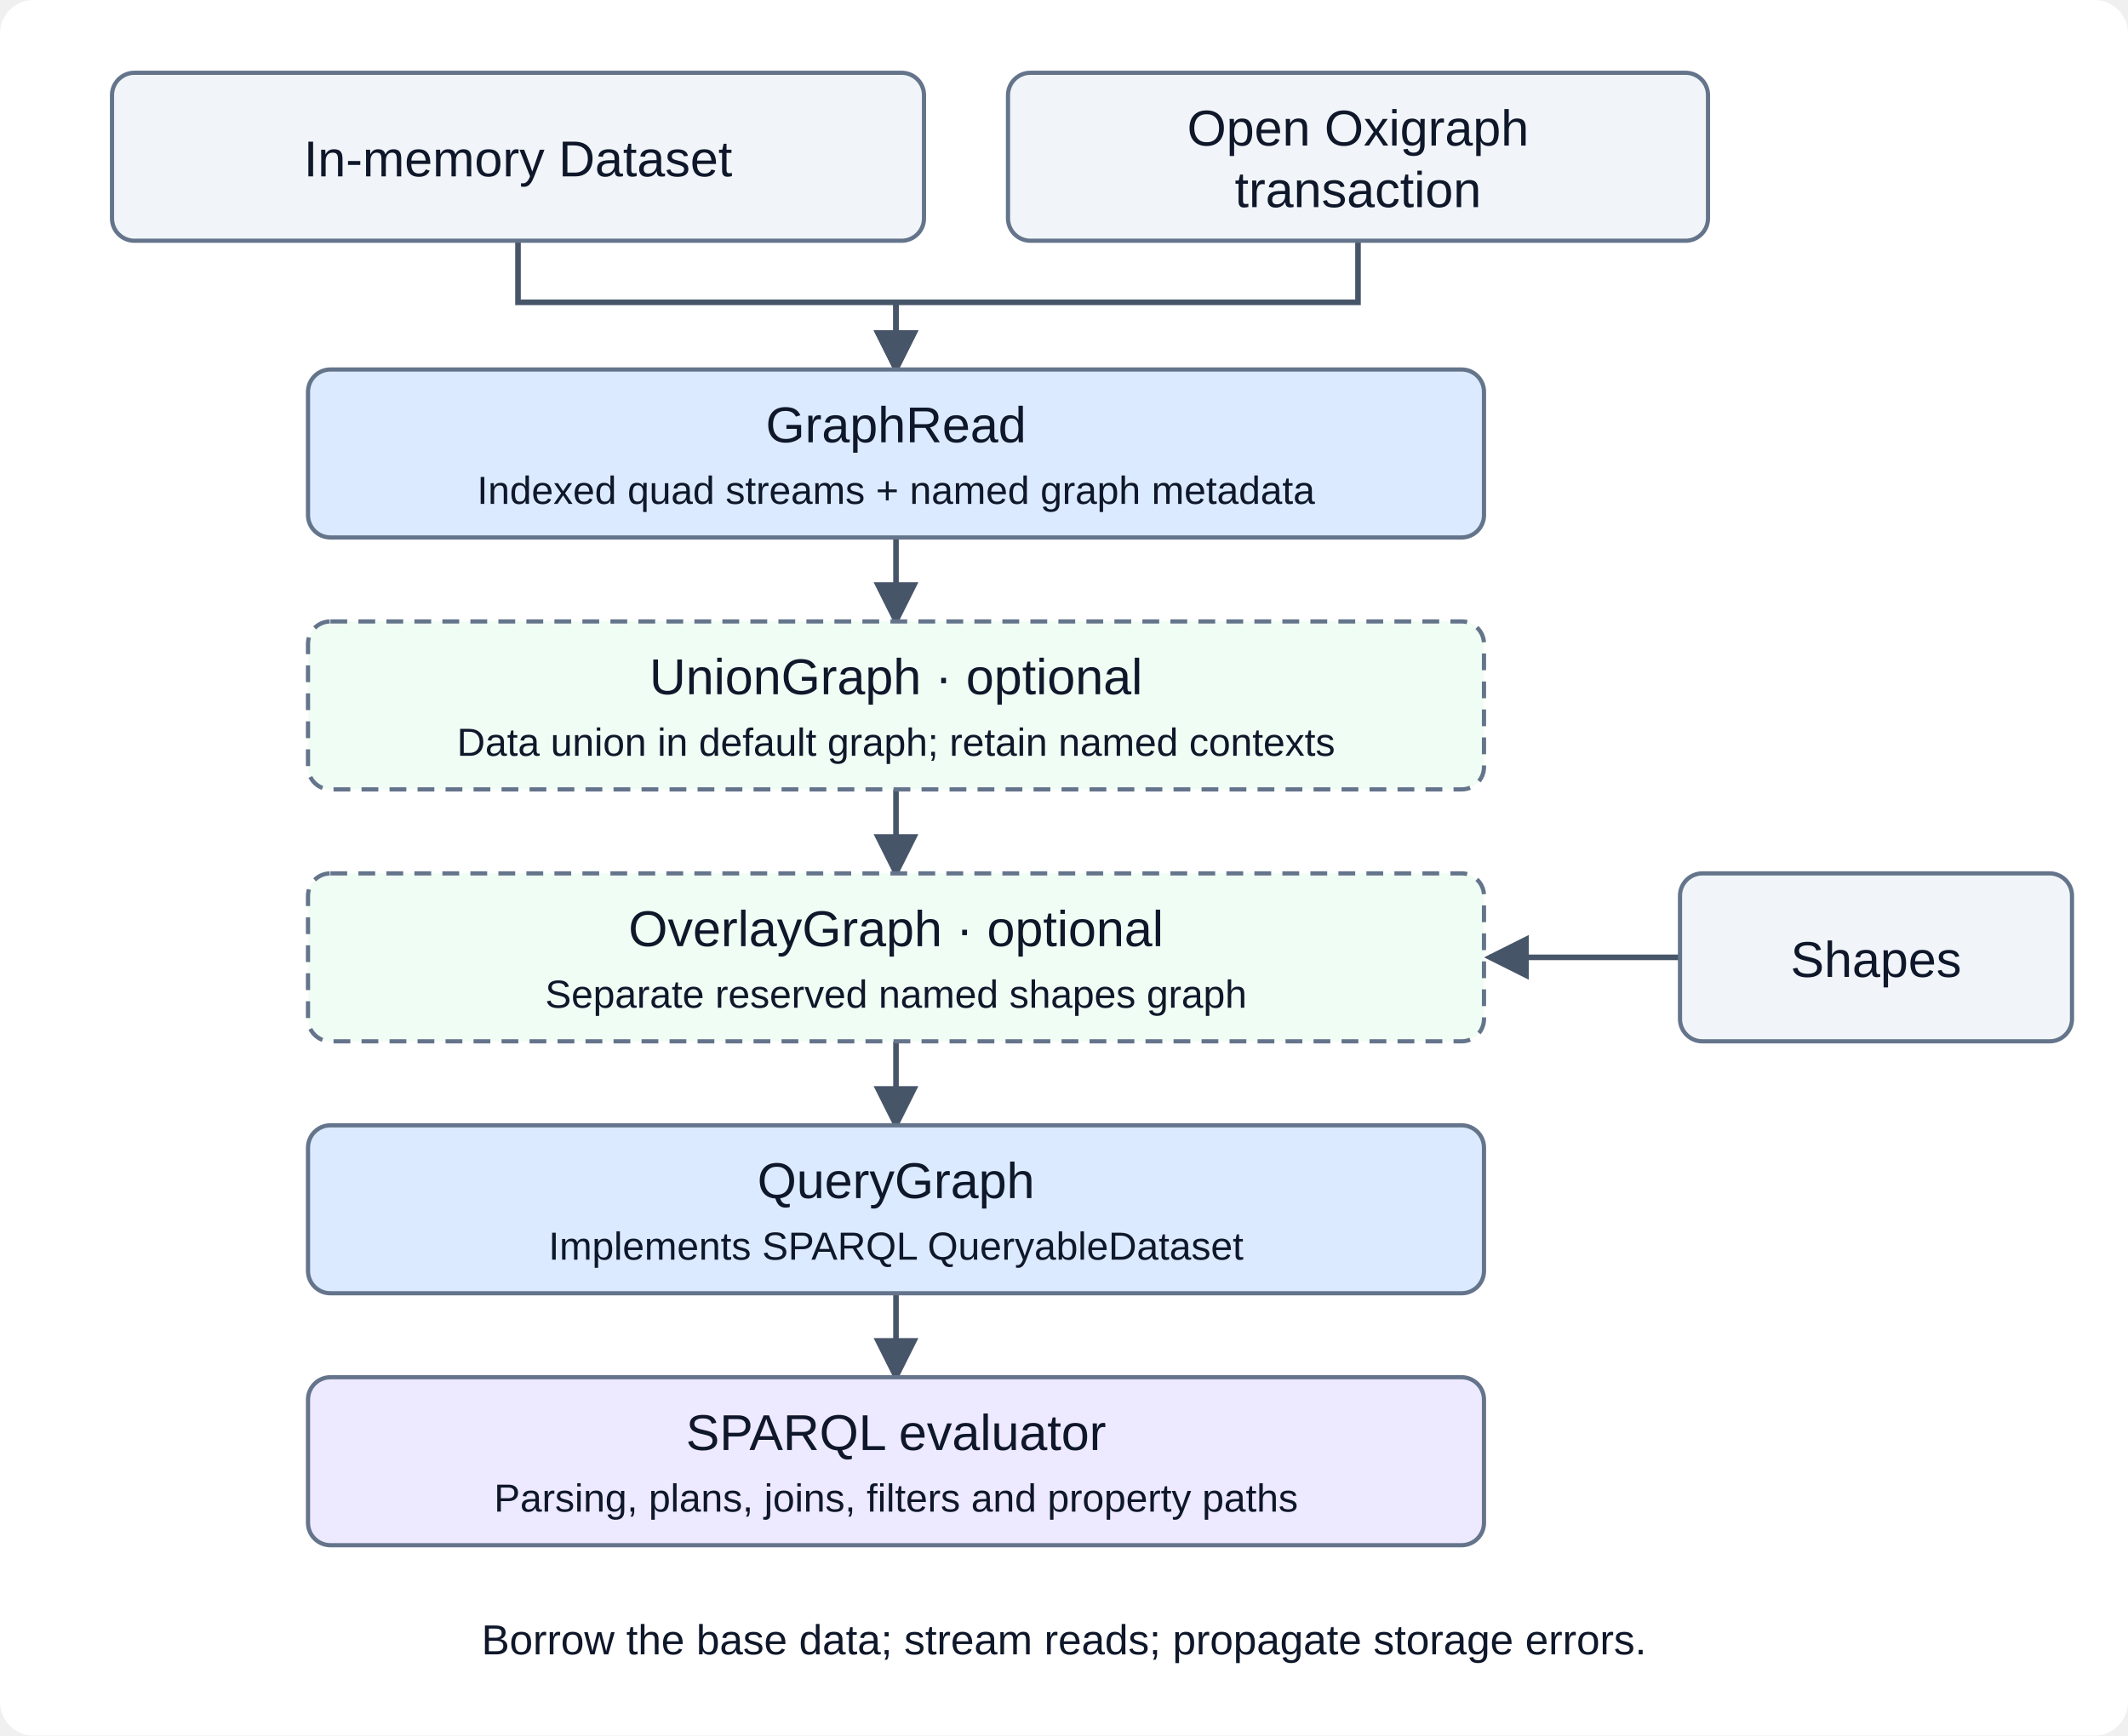
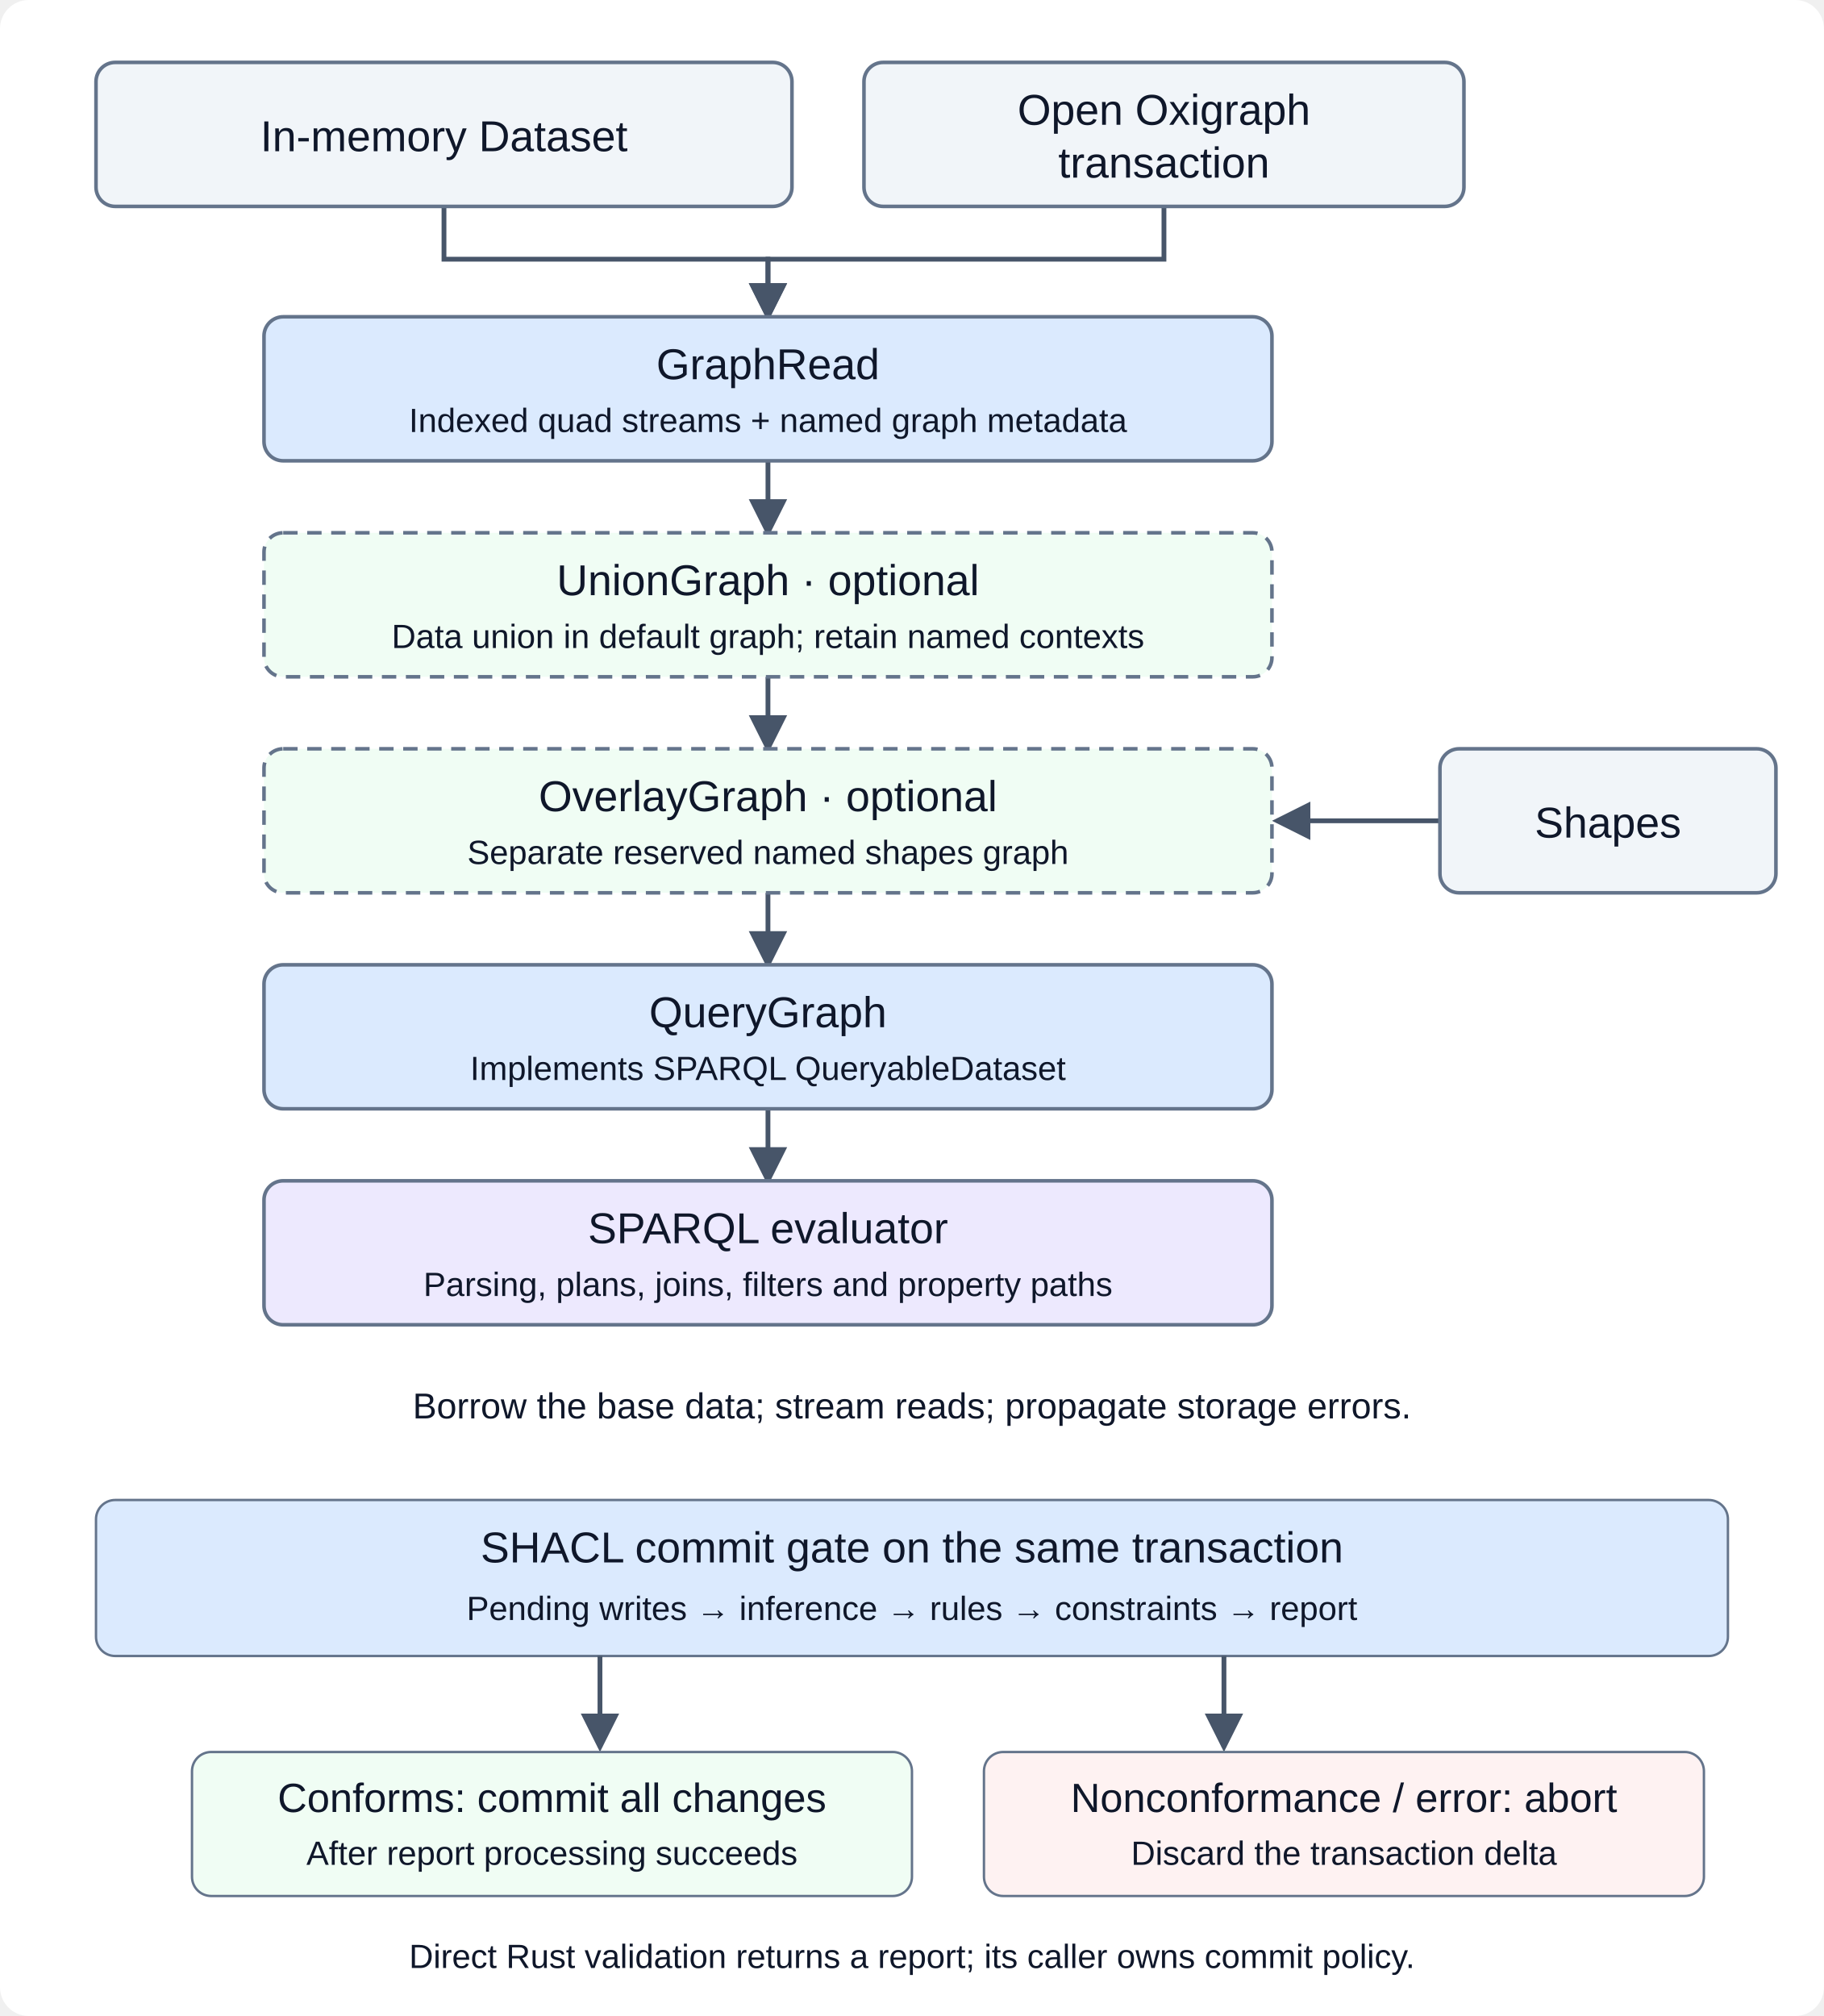
- <svg xmlns="http://www.w3.org/2000/svg" width="760" height="620" viewBox="0 0 760 620" style="max-width:100%;height:auto" role="img" aria-labelledby="borrowed-graph-title borrowed-graph-description">
+ <svg xmlns="http://www.w3.org/2000/svg" width="760" height="840" viewBox="0 0 760 840" style="max-width:100%;height:auto" role="img" aria-labelledby="borrowed-graph-title borrowed-graph-description">
  <defs>
    <marker id="borrowed-graph-arrow" markerWidth="8" markerHeight="8" refX="7" refY="4" orient="auto">
      <path d="M0 0 L8 4 L0 8 Z" fill="#475569" />
    </marker>
  </defs>
-   <rect width="760" height="620" rx="12" fill="#ffffff" />
+   <rect width="760" height="840" rx="12" fill="#ffffff" />
  <g fill="none" stroke="#475569" stroke-width="2" marker-end="url(#borrowed-graph-arrow)">
    <path d="M185 86 V108 H320 V132" />
    <path d="M485 86 V108 H320 V132" />
    <path d="M320 192 V222" />
    <path d="M320 282 V312" />
    <path d="M600 342 H532" />
    <path d="M320 372 V402" />
    <path d="M320 462 V492" />
  </g>
  <g stroke="#64748b" stroke-width="1.5">
    <rect x="40" y="26" width="290" height="60" rx="8" fill="#f1f5f9" />
    <rect x="360" y="26" width="250" height="60" rx="8" fill="#f1f5f9" />
    <rect x="110" y="132" width="420" height="60" rx="8" fill="#dbeafe" />
    <rect x="110" y="222" width="420" height="60" rx="8" fill="#f0fdf4" stroke-dasharray="6 4" />
    <rect x="110" y="312" width="420" height="60" rx="8" fill="#f0fdf4" stroke-dasharray="6 4" />
    <rect x="600" y="312" width="140" height="60" rx="8" fill="#f1f5f9" />
    <rect x="110" y="402" width="420" height="60" rx="8" fill="#dbeafe" />
    <rect x="110" y="492" width="420" height="60" rx="8" fill="#ede9fe" />
  </g>
  <g font-family="Arial, sans-serif" font-size="18" fill="#0f172a" text-anchor="middle">
    <text x="185" y="63">In-memory Dataset</text>
    <text x="485" y="52">Open Oxigraph</text>
    <text x="485" y="74">transaction</text>
    <text x="320" y="158">GraphRead</text>
    <text x="320" y="180" font-size="14">Indexed quad streams + named graph metadata</text>
    <text x="320" y="248">UnionGraph · optional</text>
    <text x="320" y="270" font-size="14">Data union in default graph; retain named contexts</text>
    <text x="320" y="338">OverlayGraph · optional</text>
    <text x="320" y="360" font-size="14">Separate reserved named shapes graph</text>
    <text x="670" y="349">Shapes</text>
    <text x="320" y="428">QueryGraph</text>
    <text x="320" y="450" font-size="14">Implements SPARQL QueryableDataset</text>
    <text x="320" y="518">SPARQL evaluator</text>
    <text x="320" y="540" font-size="14">Parsing, plans, joins, filters and property paths</text>
    <text x="380" y="591" font-size="15">Borrow the base data; stream reads; propagate storage errors.</text>
  </g>
+   <g font-family="Arial, sans-serif" text-anchor="middle" fill="#0f172a">
+     <rect x="40" y="625" width="680" height="65" rx="8" fill="#dbeafe" stroke="#64748b" />
+     <text x="380" y="651" font-size="18">SHACL commit gate on the same transaction</text>
+     <text x="380" y="675" font-size="14">Pending writes → inference → rules → constraints → report</text>
+     <path d="M250 690 V728" fill="none" stroke="#475569" stroke-width="2" marker-end="url(#borrowed-graph-arrow)" />
+     <path d="M510 690 V728" fill="none" stroke="#475569" stroke-width="2" marker-end="url(#borrowed-graph-arrow)" />
+     <rect x="80" y="730" width="300" height="60" rx="8" fill="#f0fdf4" stroke="#64748b" />
+     <rect x="410" y="730" width="300" height="60" rx="8" fill="#fef2f2" stroke="#64748b" />
+     <text x="230" y="755" font-size="17">Conforms: commit all changes</text>
+     <text x="230" y="777" font-size="14">After report processing succeeds</text>
+     <text x="560" y="755" font-size="17">Nonconformance / error: abort</text>
+     <text x="560" y="777" font-size="14">Discard the transaction delta</text>
+     <text x="380" y="820" font-size="14">Direct Rust validation returns a report; its caller owns commit policy.</text>
+   </g>
</svg>
